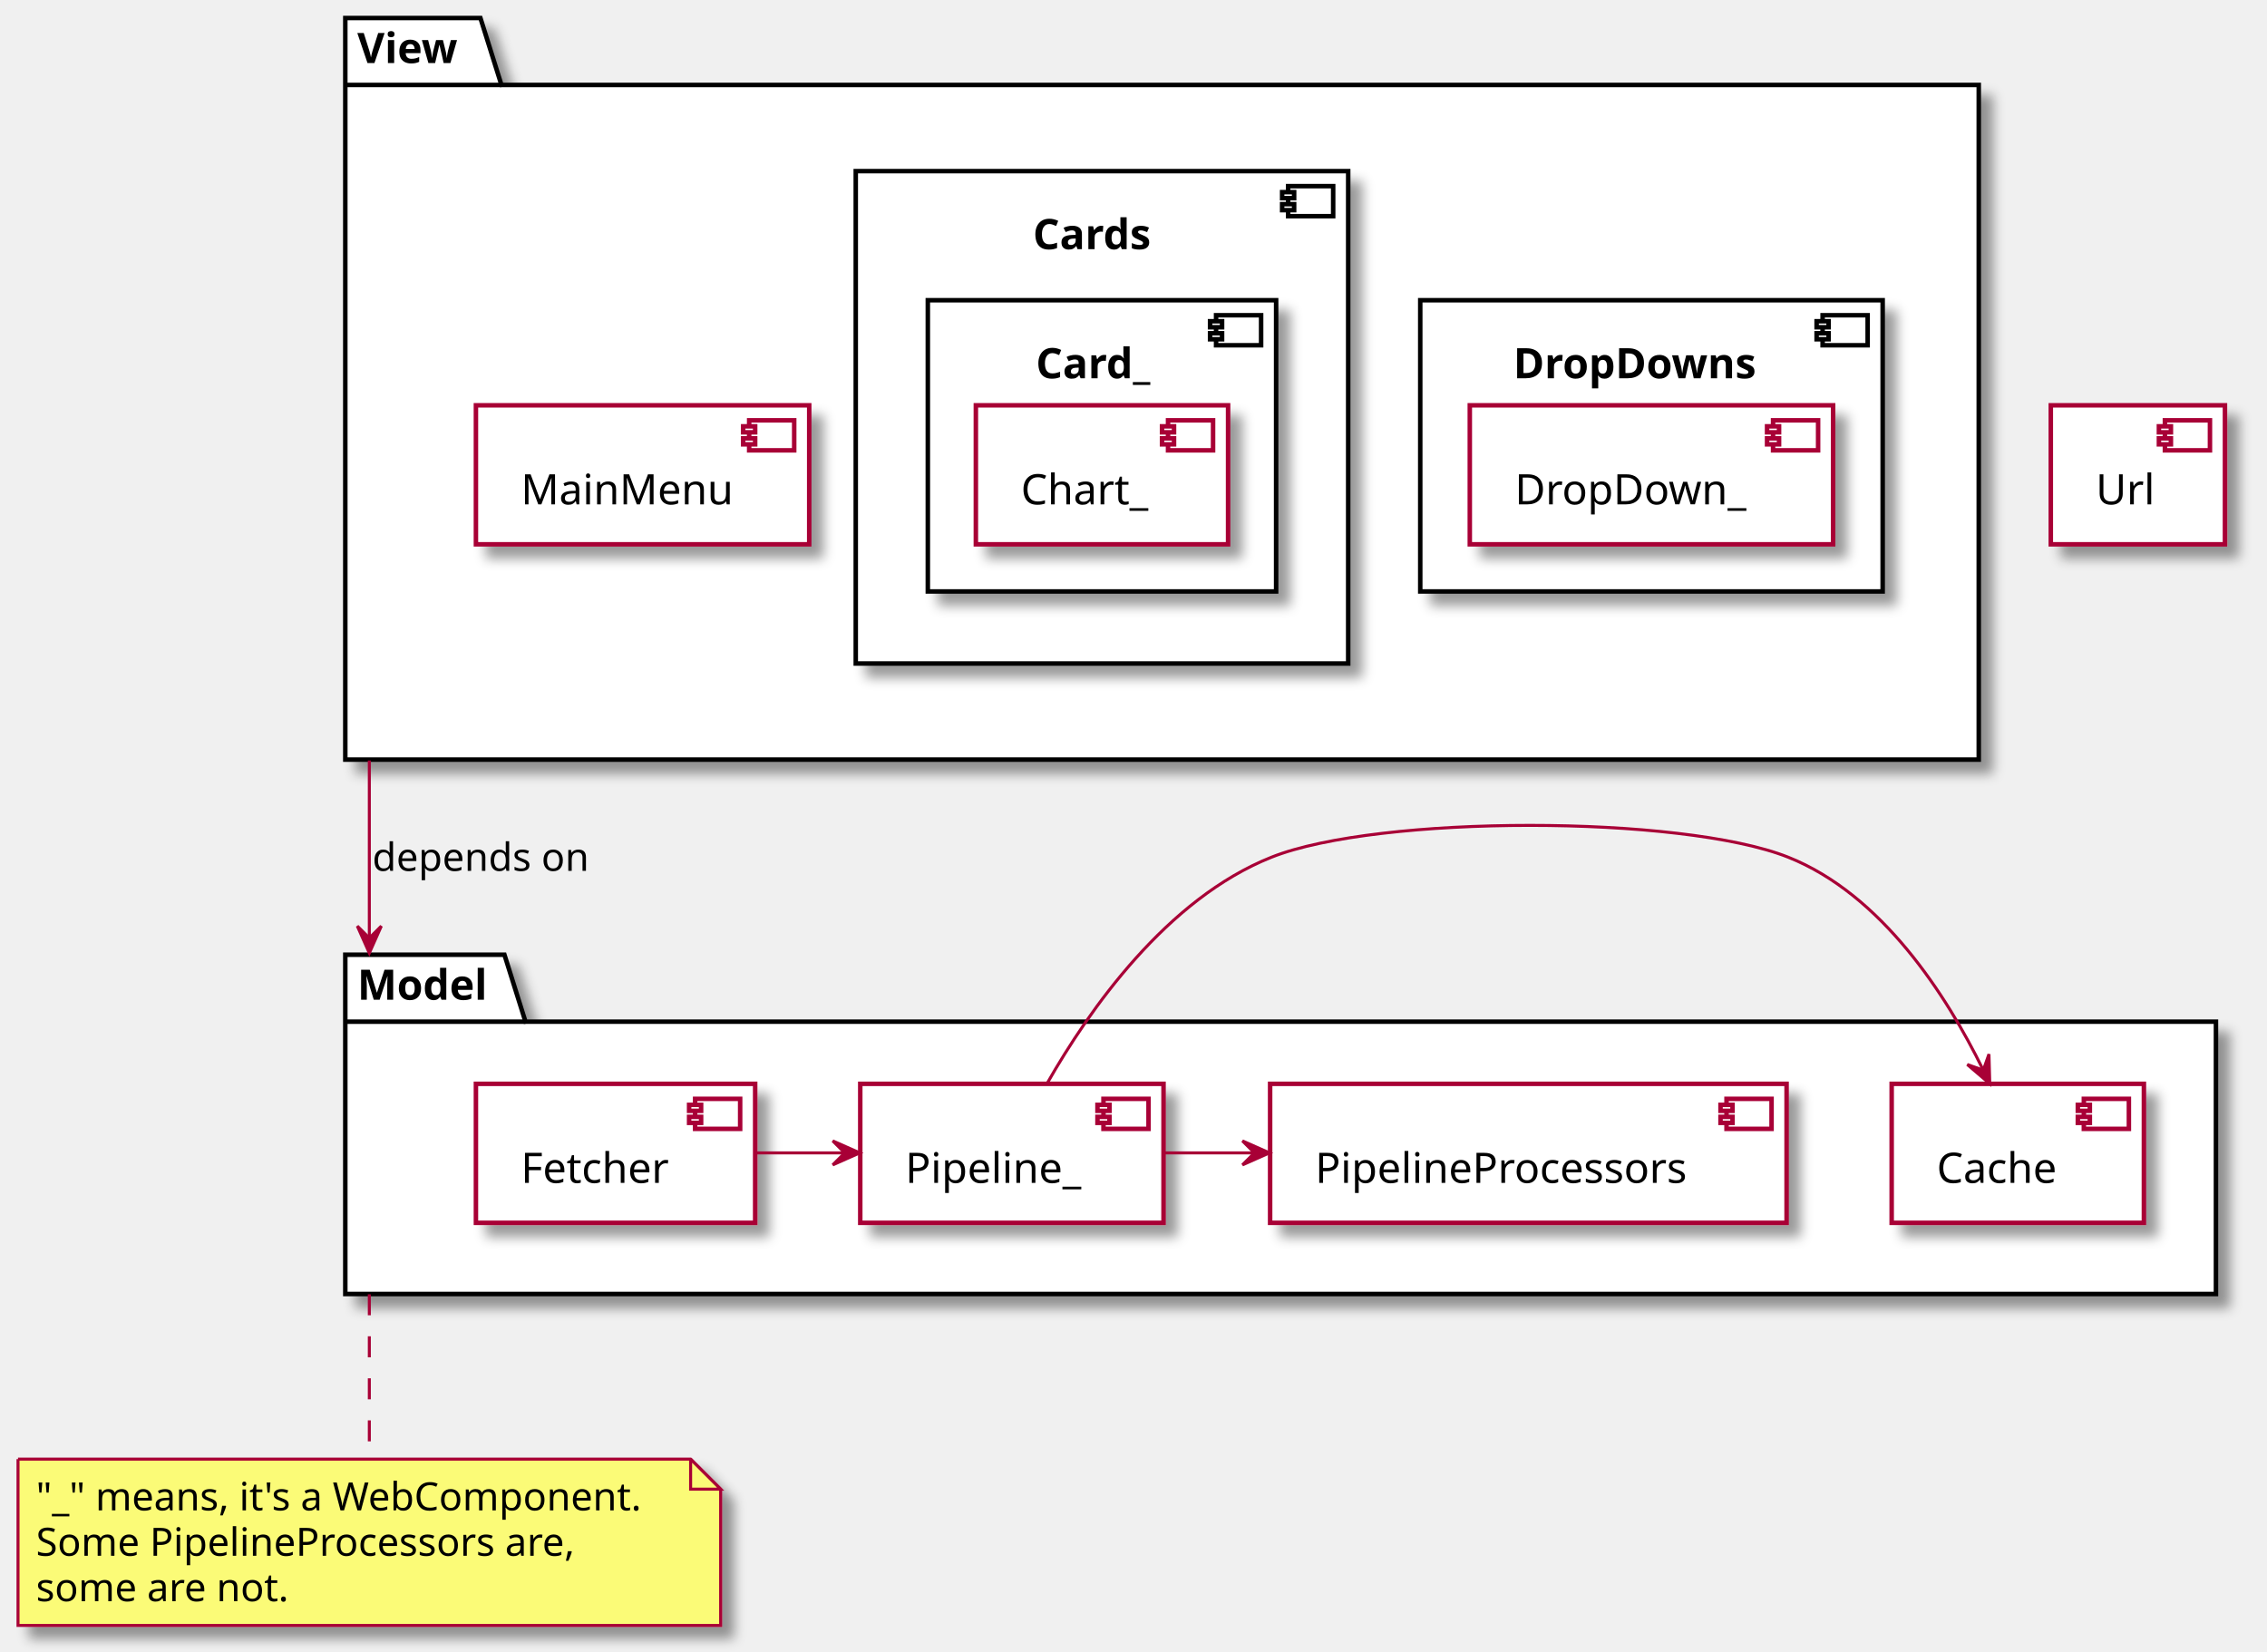
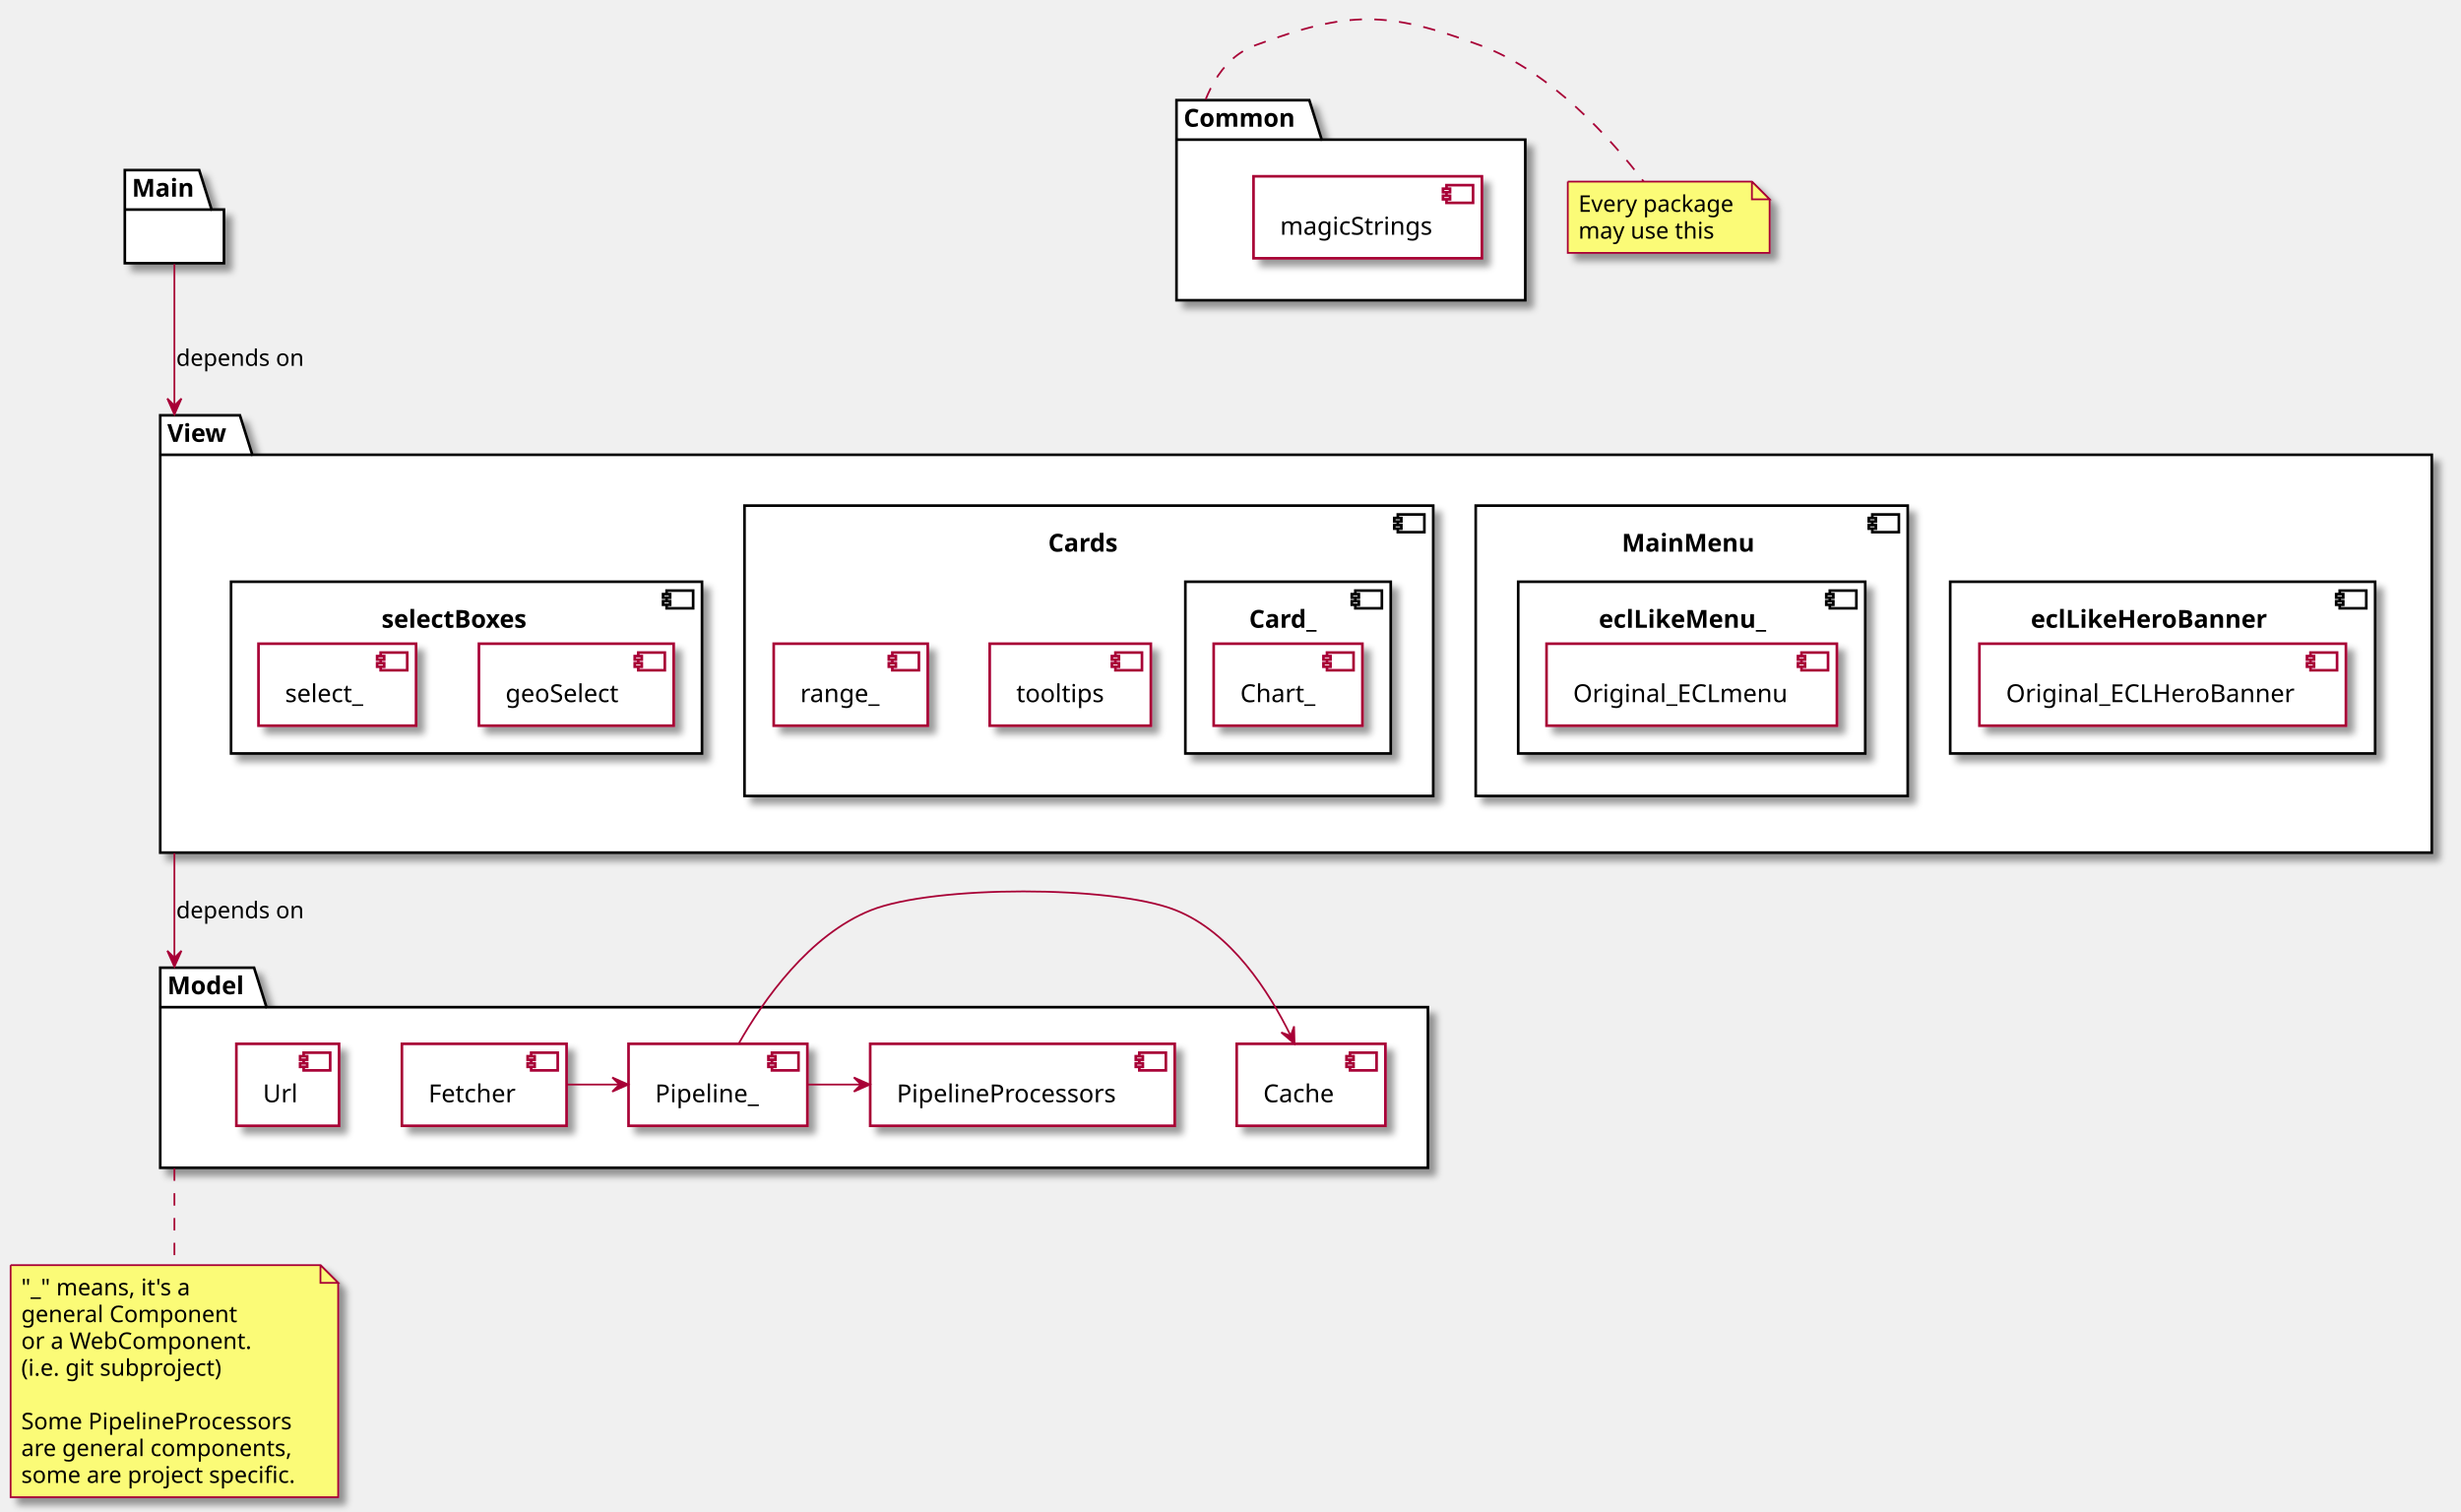
- <svg xmlns="http://www.w3.org/2000/svg" contentScriptType="application/ecmascript" contentStyleType="text/css" height="550px" preserveAspectRatio="none" style="width:755px;height:550px;" version="1.1" viewBox="0 0 755 550" width="755px" zoomAndPan="magnify">
+ <svg xmlns="http://www.w3.org/2000/svg" contentScriptType="application/ecmascript" contentStyleType="text/css" height="854px" preserveAspectRatio="none" style="width:1390px;height:854px;" version="1.1" viewBox="0 0 1390 854" width="1390px" zoomAndPan="magnify">
  <defs>
-     <filter height="300%" id="fk8kgs2xtojzo" width="300%" x="-1" y="-1">
+     <filter height="300%" id="f1dw3jge1ujpaj" width="300%" x="-1" y="-1">
      <feGaussianBlur result="blurOut" stdDeviation="2.0" />
      <feColorMatrix in="blurOut" result="blurOut2" type="matrix" values="0 0 0 0 0 0 0 0 0 0 0 0 0 0 0 0 0 0 .4 0" />
      <feOffset dx="4.0" dy="4.0" in="blurOut2" result="blurOut3" />
      <feBlend in="SourceGraphic" in2="blurOut3" mode="normal" />
    </filter>
  </defs>
  <g>
-     <polygon fill="#FFFFFF" filter="url(#fk8kgs2xtojzo)" points="115,6,160,6,167,28.297,659,28.297,659,253,115,253,115,6" style="stroke:#000000;stroke-width:1.5;" />
-     <line style="stroke:#000000;stroke-width:1.5;" x1="115" x2="167" y1="28.297" y2="28.297" />
-     <text fill="#000000" font-family="sans-serif" font-size="14" font-weight="bold" lengthAdjust="spacing" textLength="39" x="119" y="20.995">View</text>
-     <rect fill="#FFFFFF" filter="url(#fk8kgs2xtojzo)" height="97" style="stroke:#000000;stroke-width:1.5;" width="154" x="473" y="100" />
-     <rect fill="#FFFFFF" height="10" style="stroke:#000000;stroke-width:1.5;" width="15" x="607" y="105" />
-     <rect fill="#FFFFFF" height="2" style="stroke:#000000;stroke-width:1.5;" width="4" x="605" y="107" />
-     <rect fill="#FFFFFF" height="2" style="stroke:#000000;stroke-width:1.5;" width="4" x="605" y="111" />
-     <text fill="#000000" font-family="sans-serif" font-size="14" font-weight="bold" lengthAdjust="spacing" textLength="92" x="504" y="125.995">DropDowns</text>
-     <rect fill="#FFFFFF" filter="url(#fk8kgs2xtojzo)" height="164" style="stroke:#000000;stroke-width:1.5;" width="164" x="285" y="57" />
-     <rect fill="#FFFFFF" height="10" style="stroke:#000000;stroke-width:1.5;" width="15" x="429" y="62" />
-     <rect fill="#FFFFFF" height="2" style="stroke:#000000;stroke-width:1.5;" width="4" x="427" y="64" />
-     <rect fill="#FFFFFF" height="2" style="stroke:#000000;stroke-width:1.5;" width="4" x="427" y="68" />
-     <text fill="#000000" font-family="sans-serif" font-size="14" font-weight="bold" lengthAdjust="spacing" textLength="46" x="344" y="82.995">Cards</text>
-     <rect fill="#FFFFFF" filter="url(#fk8kgs2xtojzo)" height="97" style="stroke:#000000;stroke-width:1.5;" width="116" x="309" y="100" />
-     <rect fill="#FFFFFF" height="10" style="stroke:#000000;stroke-width:1.5;" width="15" x="405" y="105" />
-     <rect fill="#FFFFFF" height="2" style="stroke:#000000;stroke-width:1.5;" width="4" x="403" y="107" />
-     <rect fill="#FFFFFF" height="2" style="stroke:#000000;stroke-width:1.5;" width="4" x="403" y="111" />
-     <text fill="#000000" font-family="sans-serif" font-size="14" font-weight="bold" lengthAdjust="spacing" textLength="44" x="345" y="125.995">Card_</text>
-     <polygon fill="#FFFFFF" filter="url(#fk8kgs2xtojzo)" points="115,318,168,318,175,340.297,738,340.297,738,431,115,431,115,318" style="stroke:#000000;stroke-width:1.5;" />
-     <line style="stroke:#000000;stroke-width:1.5;" x1="115" x2="175" y1="340.297" y2="340.297" />
-     <text fill="#000000" font-family="sans-serif" font-size="14" font-weight="bold" lengthAdjust="spacing" textLength="47" x="119" y="332.995">Model</text>
-     <rect fill="#FFFFFF" filter="url(#fk8kgs2xtojzo)" height="46.297" style="stroke:#A80036;stroke-width:1.5;" width="121" x="489.5" y="135" />
-     <rect fill="#FFFFFF" height="10" style="stroke:#A80036;stroke-width:1.5;" width="15" x="590.5" y="140" />
-     <rect fill="#FFFFFF" height="2" style="stroke:#A80036;stroke-width:1.5;" width="4" x="588.5" y="142" />
-     <rect fill="#FFFFFF" height="2" style="stroke:#A80036;stroke-width:1.5;" width="4" x="588.5" y="146" />
-     <text fill="#000000" font-family="sans-serif" font-size="14" lengthAdjust="spacing" textLength="81" x="504.5" y="167.995">DropDown_</text>
-     <rect fill="#FFFFFF" filter="url(#fk8kgs2xtojzo)" height="46.297" style="stroke:#A80036;stroke-width:1.5;" width="111" x="158.5" y="135" />
-     <rect fill="#FFFFFF" height="10" style="stroke:#A80036;stroke-width:1.5;" width="15" x="249.5" y="140" />
-     <rect fill="#FFFFFF" height="2" style="stroke:#A80036;stroke-width:1.5;" width="4" x="247.5" y="142" />
-     <rect fill="#FFFFFF" height="2" style="stroke:#A80036;stroke-width:1.5;" width="4" x="247.5" y="146" />
-     <text fill="#000000" font-family="sans-serif" font-size="14" lengthAdjust="spacing" textLength="71" x="173.5" y="167.995">MainMenu</text>
-     <rect fill="#FFFFFF" filter="url(#fk8kgs2xtojzo)" height="46.297" style="stroke:#A80036;stroke-width:1.5;" width="84" x="325" y="135" />
-     <rect fill="#FFFFFF" height="10" style="stroke:#A80036;stroke-width:1.5;" width="15" x="389" y="140" />
-     <rect fill="#FFFFFF" height="2" style="stroke:#A80036;stroke-width:1.5;" width="4" x="387" y="142" />
-     <rect fill="#FFFFFF" height="2" style="stroke:#A80036;stroke-width:1.5;" width="4" x="387" y="146" />
-     <text fill="#000000" font-family="sans-serif" font-size="14" lengthAdjust="spacing" textLength="44" x="340" y="167.995">Chart_</text>
-     <rect fill="#FFFFFF" filter="url(#fk8kgs2xtojzo)" height="46.297" style="stroke:#A80036;stroke-width:1.5;" width="93" x="158.5" y="361" />
-     <rect fill="#FFFFFF" height="10" style="stroke:#A80036;stroke-width:1.5;" width="15" x="231.5" y="366" />
-     <rect fill="#FFFFFF" height="2" style="stroke:#A80036;stroke-width:1.5;" width="4" x="229.5" y="368" />
-     <rect fill="#FFFFFF" height="2" style="stroke:#A80036;stroke-width:1.5;" width="4" x="229.5" y="372" />
-     <text fill="#000000" font-family="sans-serif" font-size="14" lengthAdjust="spacing" textLength="53" x="173.5" y="393.995">Fetcher</text>
-     <rect fill="#FFFFFF" filter="url(#fk8kgs2xtojzo)" height="46.297" style="stroke:#A80036;stroke-width:1.5;" width="101" x="286.5" y="361" />
-     <rect fill="#FFFFFF" height="10" style="stroke:#A80036;stroke-width:1.5;" width="15" x="367.5" y="366" />
-     <rect fill="#FFFFFF" height="2" style="stroke:#A80036;stroke-width:1.5;" width="4" x="365.5" y="368" />
-     <rect fill="#FFFFFF" height="2" style="stroke:#A80036;stroke-width:1.5;" width="4" x="365.5" y="372" />
-     <text fill="#000000" font-family="sans-serif" font-size="14" lengthAdjust="spacing" textLength="61" x="301.5" y="393.995">Pipeline_</text>
-     <rect fill="#FFFFFF" filter="url(#fk8kgs2xtojzo)" height="46.297" style="stroke:#A80036;stroke-width:1.5;" width="172" x="423" y="361" />
-     <rect fill="#FFFFFF" height="10" style="stroke:#A80036;stroke-width:1.5;" width="15" x="575" y="366" />
-     <rect fill="#FFFFFF" height="2" style="stroke:#A80036;stroke-width:1.5;" width="4" x="573" y="368" />
-     <rect fill="#FFFFFF" height="2" style="stroke:#A80036;stroke-width:1.5;" width="4" x="573" y="372" />
-     <text fill="#000000" font-family="sans-serif" font-size="14" lengthAdjust="spacing" textLength="132" x="438" y="393.995">PipelineProcessors</text>
-     <rect fill="#FFFFFF" filter="url(#fk8kgs2xtojzo)" height="46.297" style="stroke:#A80036;stroke-width:1.5;" width="84" x="630" y="361" />
-     <rect fill="#FFFFFF" height="10" style="stroke:#A80036;stroke-width:1.5;" width="15" x="694" y="366" />
-     <rect fill="#FFFFFF" height="2" style="stroke:#A80036;stroke-width:1.5;" width="4" x="692" y="368" />
-     <rect fill="#FFFFFF" height="2" style="stroke:#A80036;stroke-width:1.5;" width="4" x="692" y="372" />
-     <text fill="#000000" font-family="sans-serif" font-size="14" lengthAdjust="spacing" textLength="44" x="645" y="393.995">Cache</text>
-     <rect fill="#FFFFFF" filter="url(#fk8kgs2xtojzo)" height="46.297" style="stroke:#A80036;stroke-width:1.5;" width="58" x="683" y="135" />
-     <rect fill="#FFFFFF" height="10" style="stroke:#A80036;stroke-width:1.5;" width="15" x="721" y="140" />
-     <rect fill="#FFFFFF" height="2" style="stroke:#A80036;stroke-width:1.5;" width="4" x="719" y="142" />
-     <rect fill="#FFFFFF" height="2" style="stroke:#A80036;stroke-width:1.5;" width="4" x="719" y="146" />
-     <text fill="#000000" font-family="sans-serif" font-size="14" lengthAdjust="spacing" textLength="18" x="698" y="167.995">Url</text>
-     <path d="M6,486 L6,541.398 L240,541.398 L240,496 L230,486 L6,486 " fill="#FBFB77" filter="url(#fk8kgs2xtojzo)" style="stroke:#A80036;stroke-width:1.0;" />
-     <path d="M230,486 L230,496 L240,496 L230,486 " fill="#FBFB77" style="stroke:#A80036;stroke-width:1.0;" />
-     <text fill="#000000" font-family="sans-serif" font-size="13" lengthAdjust="spacing" textLength="213" x="12" y="503.067">"_" means, it's a WebComponent.</text>
-     <text fill="#000000" font-family="sans-serif" font-size="13" lengthAdjust="spacing" textLength="190" x="12" y="518.2">Some PipelineProcessors are,</text>
-     <text fill="#000000" font-family="sans-serif" font-size="13" lengthAdjust="spacing" textLength="90" x="12" y="533.332">some are not.</text>
-     <path d="M251.66,384 C261.5,384 271.35,384 281.19,384 " fill="none" id="Fetcher-to-Pipeline_" style="stroke:#A80036;stroke-width:1.0;" />
-     <polygon fill="#A80036" points="286.33,384,277.33,380,281.33,384,277.33,388,286.33,384" style="stroke:#A80036;stroke-width:1.0;" />
-     <path d="M348.79,360.76 C362.75,336.27 388.6,299.36 423.5,285.5 C459.02,271.39 559.98,271.39 595.5,285.5 C626.82,297.94 648.33,331.65 660.38,356.18 " fill="none" id="Pipeline_-to-Cache" style="stroke:#A80036;stroke-width:1.0;" />
-     <polygon fill="#A80036" points="662.67,360.96,662.399,351.115,660.514,356.449,655.181,354.564,662.67,360.96" style="stroke:#A80036;stroke-width:1.0;" />
-     <path d="M387.73,384 C397.68,384 407.63,384 417.58,384 " fill="none" id="Pipeline_-to-PipelineProcessors" style="stroke:#A80036;stroke-width:1.0;" />
-     <polygon fill="#A80036" points="422.78,384,413.78,380,417.78,384,413.78,388,422.78,384" style="stroke:#A80036;stroke-width:1.0;" />
-     <path d="M123,253.302 C123,254.141 123,254.98 123,255.821 C123,257.503 123,259.19 123,260.879 C123,264.258 123,267.65 123,271.041 C123,284.607 123,298.172 123,310.94 C123,312.536 123,314.12 123,315.69 C123,316.082 123,316.473 123,316.864 C123,317.059 123,317.254 123,317.449 " fill="none" id="View-to-Model" style="stroke:#A80036;stroke-width:1.0;" />
-     <polygon fill="#A80036" points="123,317.449,127,308.449,123,312.449,119,308.449,123,317.449" style="stroke:#A80036;stroke-width:1.0;" />
-     <text fill="#000000" font-family="sans-serif" font-size="13" lengthAdjust="spacing" textLength="75" x="124" y="290.067">depends on</text>
-     <path d="M123,431.089 C123,431.255 123,431.421 123,431.587 C123,431.919 123,432.252 123,432.586 C123,433.254 123,433.924 123,434.596 C123,435.94 123,437.294 123,438.653 C123,444.091 123,449.63 123,455.106 C123,466.057 123,476.755 123,485.89 " fill="none" id="Model-GMN19" style="stroke:#A80036;stroke-width:1.0;stroke-dasharray:7.0,7.0;" />
+     <polygon fill="#FFFFFF" filter="url(#f1dw3jge1ujpaj)" points="90.5,234.58,135.5,234.58,142.5,256.877,1373.5,256.877,1373.5,481.58,90.5,481.58,90.5,234.58" style="stroke:#000000;stroke-width:1.5;" />
+     <line style="stroke:#000000;stroke-width:1.5;" x1="90.5" x2="142.5" y1="256.877" y2="256.877" />
+     <text fill="#000000" font-family="sans-serif" font-size="14" font-weight="bold" lengthAdjust="spacing" textLength="39" x="94.5" y="249.575">View</text>
+     <rect fill="#FFFFFF" filter="url(#f1dw3jge1ujpaj)" height="97" style="stroke:#000000;stroke-width:1.5;" width="240" x="1101.5" y="328.58" />
+     <rect fill="#FFFFFF" height="10" style="stroke:#000000;stroke-width:1.5;" width="15" x="1321.5" y="333.58" />
+     <rect fill="#FFFFFF" height="2" style="stroke:#000000;stroke-width:1.5;" width="4" x="1319.5" y="335.58" />
+     <rect fill="#FFFFFF" height="2" style="stroke:#000000;stroke-width:1.5;" width="4" x="1319.5" y="339.58" />
+     <text fill="#000000" font-family="sans-serif" font-size="14" font-weight="bold" lengthAdjust="spacing" textLength="149" x="1147" y="354.575">eclLikeHeroBanner</text>
+     <rect fill="#FFFFFF" filter="url(#f1dw3jge1ujpaj)" height="164" style="stroke:#000000;stroke-width:1.5;" width="244" x="833.5" y="285.58" />
+     <rect fill="#FFFFFF" height="10" style="stroke:#000000;stroke-width:1.5;" width="15" x="1057.5" y="290.58" />
+     <rect fill="#FFFFFF" height="2" style="stroke:#000000;stroke-width:1.5;" width="4" x="1055.5" y="292.58" />
+     <rect fill="#FFFFFF" height="2" style="stroke:#000000;stroke-width:1.5;" width="4" x="1055.5" y="296.58" />
+     <text fill="#000000" font-family="sans-serif" font-size="14" font-weight="bold" lengthAdjust="spacing" textLength="79" x="916" y="311.575">MainMenu</text>
+     <rect fill="#FFFFFF" filter="url(#f1dw3jge1ujpaj)" height="97" style="stroke:#000000;stroke-width:1.5;" width="196" x="857.5" y="328.58" />
+     <rect fill="#FFFFFF" height="10" style="stroke:#000000;stroke-width:1.5;" width="15" x="1033.5" y="333.58" />
+     <rect fill="#FFFFFF" height="2" style="stroke:#000000;stroke-width:1.5;" width="4" x="1031.5" y="335.58" />
+     <rect fill="#FFFFFF" height="2" style="stroke:#000000;stroke-width:1.5;" width="4" x="1031.5" y="339.58" />
+     <text fill="#000000" font-family="sans-serif" font-size="14" font-weight="bold" lengthAdjust="spacing" textLength="105" x="903" y="354.575">eclLikeMenu_</text>
+     <rect fill="#FFFFFF" filter="url(#f1dw3jge1ujpaj)" height="164" style="stroke:#000000;stroke-width:1.5;" width="389" x="420.5" y="285.58" />
+     <rect fill="#FFFFFF" height="10" style="stroke:#000000;stroke-width:1.5;" width="15" x="789.5" y="290.58" />
+     <rect fill="#FFFFFF" height="2" style="stroke:#000000;stroke-width:1.5;" width="4" x="787.5" y="292.58" />
+     <rect fill="#FFFFFF" height="2" style="stroke:#000000;stroke-width:1.5;" width="4" x="787.5" y="296.58" />
+     <text fill="#000000" font-family="sans-serif" font-size="14" font-weight="bold" lengthAdjust="spacing" textLength="46" x="592" y="311.575">Cards</text>
+     <rect fill="#FFFFFF" filter="url(#f1dw3jge1ujpaj)" height="97" style="stroke:#000000;stroke-width:1.5;" width="116" x="669.5" y="328.58" />
+     <rect fill="#FFFFFF" height="10" style="stroke:#000000;stroke-width:1.5;" width="15" x="765.5" y="333.58" />
+     <rect fill="#FFFFFF" height="2" style="stroke:#000000;stroke-width:1.5;" width="4" x="763.5" y="335.58" />
+     <rect fill="#FFFFFF" height="2" style="stroke:#000000;stroke-width:1.5;" width="4" x="763.5" y="339.58" />
+     <text fill="#000000" font-family="sans-serif" font-size="14" font-weight="bold" lengthAdjust="spacing" textLength="44" x="705.5" y="354.575">Card_</text>
+     <rect fill="#FFFFFF" filter="url(#f1dw3jge1ujpaj)" height="97" style="stroke:#000000;stroke-width:1.5;" width="266" x="130.5" y="328.58" />
+     <rect fill="#FFFFFF" height="10" style="stroke:#000000;stroke-width:1.5;" width="15" x="376.5" y="333.58" />
+     <rect fill="#FFFFFF" height="2" style="stroke:#000000;stroke-width:1.5;" width="4" x="374.5" y="335.58" />
+     <rect fill="#FFFFFF" height="2" style="stroke:#000000;stroke-width:1.5;" width="4" x="374.5" y="339.58" />
+     <text fill="#000000" font-family="sans-serif" font-size="14" font-weight="bold" lengthAdjust="spacing" textLength="96" x="215.5" y="354.575">selectBoxes</text>
+     <polygon fill="#FFFFFF" filter="url(#f1dw3jge1ujpaj)" points="90.5,546.58,143.5,546.58,150.5,568.877,806.5,568.877,806.5,659.58,90.5,659.58,90.5,546.58" style="stroke:#000000;stroke-width:1.5;" />
+     <line style="stroke:#000000;stroke-width:1.5;" x1="90.5" x2="150.5" y1="568.877" y2="568.877" />
+     <text fill="#000000" font-family="sans-serif" font-size="14" font-weight="bold" lengthAdjust="spacing" textLength="47" x="94.5" y="561.575">Model</text>
+     <polygon fill="#FFFFFF" filter="url(#f1dw3jge1ujpaj)" points="664.5,56.58,739.5,56.58,746.5,78.877,861.5,78.877,861.5,169.58,664.5,169.58,664.5,56.58" style="stroke:#000000;stroke-width:1.5;" />
+     <line style="stroke:#000000;stroke-width:1.5;" x1="664.5" x2="746.5" y1="78.877" y2="78.877" />
+     <text fill="#000000" font-family="sans-serif" font-size="14" font-weight="bold" lengthAdjust="spacing" textLength="69" x="668.5" y="71.575">Common</text>
+     <polygon fill="#FFFFFF" filter="url(#f1dw3jge1ujpaj)" points="70.5,96.08,112.5,96.08,119.5,118.377,126.5,118.377,126.5,148.674,70.5,148.674,70.5,96.08" style="stroke:#000000;stroke-width:1.5;" />
+     <line style="stroke:#000000;stroke-width:1.5;" x1="70.5" x2="119.5" y1="118.377" y2="118.377" />
+     <text fill="#000000" font-family="sans-serif" font-size="14" font-weight="bold" lengthAdjust="spacing" textLength="36" x="74.5" y="111.075">Main</text>
+     <rect fill="#FFFFFF" filter="url(#f1dw3jge1ujpaj)" height="46.297" style="stroke:#A80036;stroke-width:1.5;" width="207" x="1118" y="363.58" />
+     <rect fill="#FFFFFF" height="10" style="stroke:#A80036;stroke-width:1.5;" width="15" x="1305" y="368.58" />
+     <rect fill="#FFFFFF" height="2" style="stroke:#A80036;stroke-width:1.5;" width="4" x="1303" y="370.58" />
+     <rect fill="#FFFFFF" height="2" style="stroke:#A80036;stroke-width:1.5;" width="4" x="1303" y="374.58" />
+     <text fill="#000000" font-family="sans-serif" font-size="14" lengthAdjust="spacing" textLength="167" x="1133" y="396.575">Original_ECLHeroBanner</text>
+     <rect fill="#FFFFFF" filter="url(#f1dw3jge1ujpaj)" height="46.297" style="stroke:#A80036;stroke-width:1.5;" width="164" x="873.5" y="363.58" />
+     <rect fill="#FFFFFF" height="10" style="stroke:#A80036;stroke-width:1.5;" width="15" x="1017.5" y="368.58" />
+     <rect fill="#FFFFFF" height="2" style="stroke:#A80036;stroke-width:1.5;" width="4" x="1015.5" y="370.58" />
+     <rect fill="#FFFFFF" height="2" style="stroke:#A80036;stroke-width:1.5;" width="4" x="1015.5" y="374.58" />
+     <text fill="#000000" font-family="sans-serif" font-size="14" lengthAdjust="spacing" textLength="124" x="888.5" y="396.575">Original_ECLmenu</text>
+     <rect fill="#FFFFFF" filter="url(#f1dw3jge1ujpaj)" height="46.297" style="stroke:#A80036;stroke-width:1.5;" width="84" x="685.5" y="363.58" />
+     <rect fill="#FFFFFF" height="10" style="stroke:#A80036;stroke-width:1.5;" width="15" x="749.5" y="368.58" />
+     <rect fill="#FFFFFF" height="2" style="stroke:#A80036;stroke-width:1.5;" width="4" x="747.5" y="370.58" />
+     <rect fill="#FFFFFF" height="2" style="stroke:#A80036;stroke-width:1.5;" width="4" x="747.5" y="374.58" />
+     <text fill="#000000" font-family="sans-serif" font-size="14" lengthAdjust="spacing" textLength="44" x="700.5" y="396.575">Chart_</text>
+     <rect fill="#FFFFFF" filter="url(#f1dw3jge1ujpaj)" height="46.297" style="stroke:#A80036;stroke-width:1.5;" width="91" x="559" y="363.58" />
+     <rect fill="#FFFFFF" height="10" style="stroke:#A80036;stroke-width:1.5;" width="15" x="630" y="368.58" />
+     <rect fill="#FFFFFF" height="2" style="stroke:#A80036;stroke-width:1.5;" width="4" x="628" y="370.58" />
+     <rect fill="#FFFFFF" height="2" style="stroke:#A80036;stroke-width:1.5;" width="4" x="628" y="374.58" />
+     <text fill="#000000" font-family="sans-serif" font-size="14" lengthAdjust="spacing" textLength="51" x="574" y="396.575">tooltips</text>
+     <rect fill="#FFFFFF" filter="url(#f1dw3jge1ujpaj)" height="46.297" style="stroke:#A80036;stroke-width:1.5;" width="87" x="437" y="363.58" />
+     <rect fill="#FFFFFF" height="10" style="stroke:#A80036;stroke-width:1.5;" width="15" x="504" y="368.58" />
+     <rect fill="#FFFFFF" height="2" style="stroke:#A80036;stroke-width:1.5;" width="4" x="502" y="370.58" />
+     <rect fill="#FFFFFF" height="2" style="stroke:#A80036;stroke-width:1.5;" width="4" x="502" y="374.58" />
+     <text fill="#000000" font-family="sans-serif" font-size="14" lengthAdjust="spacing" textLength="47" x="452" y="396.575">range_</text>
+     <rect fill="#FFFFFF" filter="url(#f1dw3jge1ujpaj)" height="46.297" style="stroke:#A80036;stroke-width:1.5;" width="110" x="270.5" y="363.58" />
+     <rect fill="#FFFFFF" height="10" style="stroke:#A80036;stroke-width:1.5;" width="15" x="360.5" y="368.58" />
+     <rect fill="#FFFFFF" height="2" style="stroke:#A80036;stroke-width:1.5;" width="4" x="358.5" y="370.58" />
+     <rect fill="#FFFFFF" height="2" style="stroke:#A80036;stroke-width:1.5;" width="4" x="358.5" y="374.58" />
+     <text fill="#000000" font-family="sans-serif" font-size="14" lengthAdjust="spacing" textLength="70" x="285.5" y="396.575">geoSelect</text>
+     <rect fill="#FFFFFF" filter="url(#f1dw3jge1ujpaj)" height="46.297" style="stroke:#A80036;stroke-width:1.5;" width="89" x="146" y="363.58" />
+     <rect fill="#FFFFFF" height="10" style="stroke:#A80036;stroke-width:1.5;" width="15" x="215" y="368.58" />
+     <rect fill="#FFFFFF" height="2" style="stroke:#A80036;stroke-width:1.5;" width="4" x="213" y="370.58" />
+     <rect fill="#FFFFFF" height="2" style="stroke:#A80036;stroke-width:1.5;" width="4" x="213" y="374.58" />
+     <text fill="#000000" font-family="sans-serif" font-size="14" lengthAdjust="spacing" textLength="49" x="161" y="396.575">select_</text>
+     <rect fill="#FFFFFF" filter="url(#f1dw3jge1ujpaj)" height="46.297" style="stroke:#A80036;stroke-width:1.5;" width="93" x="227" y="589.58" />
+     <rect fill="#FFFFFF" height="10" style="stroke:#A80036;stroke-width:1.5;" width="15" x="300" y="594.58" />
+     <rect fill="#FFFFFF" height="2" style="stroke:#A80036;stroke-width:1.5;" width="4" x="298" y="596.58" />
+     <rect fill="#FFFFFF" height="2" style="stroke:#A80036;stroke-width:1.5;" width="4" x="298" y="600.58" />
+     <text fill="#000000" font-family="sans-serif" font-size="14" lengthAdjust="spacing" textLength="53" x="242" y="622.575">Fetcher</text>
+     <rect fill="#FFFFFF" filter="url(#f1dw3jge1ujpaj)" height="46.297" style="stroke:#A80036;stroke-width:1.5;" width="101" x="355" y="589.58" />
+     <rect fill="#FFFFFF" height="10" style="stroke:#A80036;stroke-width:1.5;" width="15" x="436" y="594.58" />
+     <rect fill="#FFFFFF" height="2" style="stroke:#A80036;stroke-width:1.5;" width="4" x="434" y="596.58" />
+     <rect fill="#FFFFFF" height="2" style="stroke:#A80036;stroke-width:1.5;" width="4" x="434" y="600.58" />
+     <text fill="#000000" font-family="sans-serif" font-size="14" lengthAdjust="spacing" textLength="61" x="370" y="622.575">Pipeline_</text>
+     <rect fill="#FFFFFF" filter="url(#f1dw3jge1ujpaj)" height="46.297" style="stroke:#A80036;stroke-width:1.5;" width="172" x="491.5" y="589.58" />
+     <rect fill="#FFFFFF" height="10" style="stroke:#A80036;stroke-width:1.5;" width="15" x="643.5" y="594.58" />
+     <rect fill="#FFFFFF" height="2" style="stroke:#A80036;stroke-width:1.5;" width="4" x="641.5" y="596.58" />
+     <rect fill="#FFFFFF" height="2" style="stroke:#A80036;stroke-width:1.5;" width="4" x="641.5" y="600.58" />
+     <text fill="#000000" font-family="sans-serif" font-size="14" lengthAdjust="spacing" textLength="132" x="506.5" y="622.575">PipelineProcessors</text>
+     <rect fill="#FFFFFF" filter="url(#f1dw3jge1ujpaj)" height="46.297" style="stroke:#A80036;stroke-width:1.5;" width="84" x="698.5" y="589.58" />
+     <rect fill="#FFFFFF" height="10" style="stroke:#A80036;stroke-width:1.5;" width="15" x="762.5" y="594.58" />
+     <rect fill="#FFFFFF" height="2" style="stroke:#A80036;stroke-width:1.5;" width="4" x="760.5" y="596.58" />
+     <rect fill="#FFFFFF" height="2" style="stroke:#A80036;stroke-width:1.5;" width="4" x="760.5" y="600.58" />
+     <text fill="#000000" font-family="sans-serif" font-size="14" lengthAdjust="spacing" textLength="44" x="713.5" y="622.575">Cache</text>
+     <rect fill="#FFFFFF" filter="url(#f1dw3jge1ujpaj)" height="46.297" style="stroke:#A80036;stroke-width:1.5;" width="58" x="133.5" y="589.58" />
+     <rect fill="#FFFFFF" height="10" style="stroke:#A80036;stroke-width:1.5;" width="15" x="171.5" y="594.58" />
+     <rect fill="#FFFFFF" height="2" style="stroke:#A80036;stroke-width:1.5;" width="4" x="169.5" y="596.58" />
+     <rect fill="#FFFFFF" height="2" style="stroke:#A80036;stroke-width:1.5;" width="4" x="169.5" y="600.58" />
+     <text fill="#000000" font-family="sans-serif" font-size="14" lengthAdjust="spacing" textLength="18" x="148.5" y="622.575">Url</text>
+     <rect fill="#FFFFFF" filter="url(#f1dw3jge1ujpaj)" height="46.297" style="stroke:#A80036;stroke-width:1.5;" width="129" x="708" y="99.58" />
+     <rect fill="#FFFFFF" height="10" style="stroke:#A80036;stroke-width:1.5;" width="15" x="817" y="104.58" />
+     <rect fill="#FFFFFF" height="2" style="stroke:#A80036;stroke-width:1.5;" width="4" x="815" y="106.58" />
+     <rect fill="#FFFFFF" height="2" style="stroke:#A80036;stroke-width:1.5;" width="4" x="815" y="110.58" />
+     <text fill="#000000" font-family="sans-serif" font-size="14" lengthAdjust="spacing" textLength="89" x="723" y="132.575">magicStrings</text>
+     <path d="M6,714.58 L6,845.643 L191,845.643 L191,724.58 L181,714.58 L6,714.58 " fill="#FBFB77" filter="url(#f1dw3jge1ujpaj)" style="stroke:#A80036;stroke-width:1.0;" />
+     <path d="M181,714.58 L181,724.58 L191,724.58 L181,714.58 " fill="#FBFB77" style="stroke:#A80036;stroke-width:1.0;" />
+     <text fill="#000000" font-family="sans-serif" font-size="13" lengthAdjust="spacing" textLength="103" x="12" y="731.647">"_" means, it's a</text>
+     <text fill="#000000" font-family="sans-serif" font-size="13" lengthAdjust="spacing" textLength="127" x="12" y="746.78">general Component</text>
+     <text fill="#000000" font-family="sans-serif" font-size="13" lengthAdjust="spacing" textLength="135" x="12" y="761.913">or a WebComponent.</text>
+     <text fill="#000000" font-family="sans-serif" font-size="13" lengthAdjust="spacing" textLength="120" x="12" y="777.045">(i.e. git subproject)</text>
+     <text fill="#000000" font-family="sans-serif" font-size="13" lengthAdjust="spacing" textLength="0" x="16" y="792.178" />
+     <text fill="#000000" font-family="sans-serif" font-size="13" lengthAdjust="spacing" textLength="161" x="12" y="807.311">Some PipelineProcessors</text>
+     <text fill="#000000" font-family="sans-serif" font-size="13" lengthAdjust="spacing" textLength="161" x="12" y="822.444">are general components,</text>
+     <text fill="#000000" font-family="sans-serif" font-size="13" lengthAdjust="spacing" textLength="164" x="12" y="837.577">some are project specific.</text>
+     <path d="M885.5,102.58 L885.5,142.846 L999.5,142.846 L999.5,112.58 L989.5,102.58 L885.5,102.58 " fill="#FBFB77" filter="url(#f1dw3jge1ujpaj)" style="stroke:#A80036;stroke-width:1.0;" />
+     <path d="M989.5,102.58 L989.5,112.58 L999.5,112.58 L989.5,102.58 " fill="#FBFB77" style="stroke:#A80036;stroke-width:1.0;" />
+     <text fill="#000000" font-family="sans-serif" font-size="13" lengthAdjust="spacing" textLength="93" x="891.5" y="119.647">Every package</text>
+     <text fill="#000000" font-family="sans-serif" font-size="13" lengthAdjust="spacing" textLength="82" x="891.5" y="134.78">may use this</text>
+     <path d="M320.16,612.58 C330,612.58 339.85,612.58 349.69,612.58 " fill="none" id="Fetcher-to-Pipeline_" style="stroke:#A80036;stroke-width:1.0;" />
+     <polygon fill="#A80036" points="354.83,612.58,345.83,608.58,349.83,612.58,345.83,616.58,354.83,612.58" style="stroke:#A80036;stroke-width:1.0;" />
+     <path d="M417.29,589.34 C431.25,564.85 457.1,527.94 492,514.08 C527.52,499.97 628.48,499.97 664,514.08 C695.32,526.52 716.83,560.23 728.88,584.76 " fill="none" id="Pipeline_-to-Cache" style="stroke:#A80036;stroke-width:1.0;" />
+     <polygon fill="#A80036" points="731.17,589.54,730.899,579.695,729.014,585.029,723.681,583.144,731.17,589.54" style="stroke:#A80036;stroke-width:1.0;" />
+     <path d="M456.23,612.58 C466.18,612.58 476.13,612.58 486.08,612.58 " fill="none" id="Pipeline_-to-PipelineProcessors" style="stroke:#A80036;stroke-width:1.0;" />
+     <polygon fill="#A80036" points="491.28,612.58,482.28,608.58,486.28,612.58,482.28,616.58,491.28,612.58" style="stroke:#A80036;stroke-width:1.0;" />
+     <path d="M98.5,149.18 C98.5,165.403 98.5,187.958 98.5,212.746 C98.5,218.943 98.5,225.28 98.5,231.692 C98.5,232.493 98.5,233.296 98.5,234.1 " fill="none" id="Main-to-View" style="stroke:#A80036;stroke-width:1.0;" />
+     <polygon fill="#A80036" points="98.5,234.1,102.5,225.1,98.5,229.1,94.5,225.1,98.5,234.1" style="stroke:#A80036;stroke-width:1.0;" />
+     <text fill="#000000" font-family="sans-serif" font-size="13" lengthAdjust="spacing" textLength="75" x="99.5" y="206.647">depends on</text>
+     <path d="M98.5,481.882 C98.5,482.721 98.5,483.56 98.5,484.401 C98.5,486.083 98.5,487.769 98.5,489.459 C98.5,492.838 98.5,496.23 98.5,499.621 C98.5,513.187 98.5,526.752 98.5,539.52 C98.5,541.116 98.5,542.7 98.5,544.269 C98.5,544.662 98.5,545.053 98.5,545.444 C98.5,545.639 98.5,545.834 98.5,546.029 " fill="none" id="View-to-Model" style="stroke:#A80036;stroke-width:1.0;" />
+     <polygon fill="#A80036" points="98.5,546.029,102.5,537.029,98.5,541.029,94.5,537.029,98.5,546.029" style="stroke:#A80036;stroke-width:1.0;" />
+     <text fill="#000000" font-family="sans-serif" font-size="13" lengthAdjust="spacing" textLength="75" x="99.5" y="518.647">depends on</text>
+     <path d="M98.5,659.952 C98.5,660.116 98.5,660.28 98.5,660.444 C98.5,660.773 98.5,661.102 98.5,661.432 C98.5,662.093 98.5,662.757 98.5,663.425 C98.5,668.766 98.5,674.326 98.5,679.992 C98.5,691.324 98.5,703.082 98.5,714.37 " fill="none" id="Model-GMN30" style="stroke:#A80036;stroke-width:1.0;stroke-dasharray:7.0,7.0;" />
+     <path d="M680.99,56.139 C681.117,55.822 681.246,55.505 681.376,55.19 C681.637,54.559 681.905,53.932 682.181,53.31 C683.283,50.822 684.502,48.41 685.85,46.106 C691.244,36.888 698.705,29.387 709,25.58 C761.94,6 783.06,6 836,25.58 C876.11,40.42 910.15,78.71 928.34,102.51 " fill="none" id="Common-GMN33" style="stroke:#A80036;stroke-width:1.0;stroke-dasharray:7.0,7.0;" />
  </g>
</svg>
